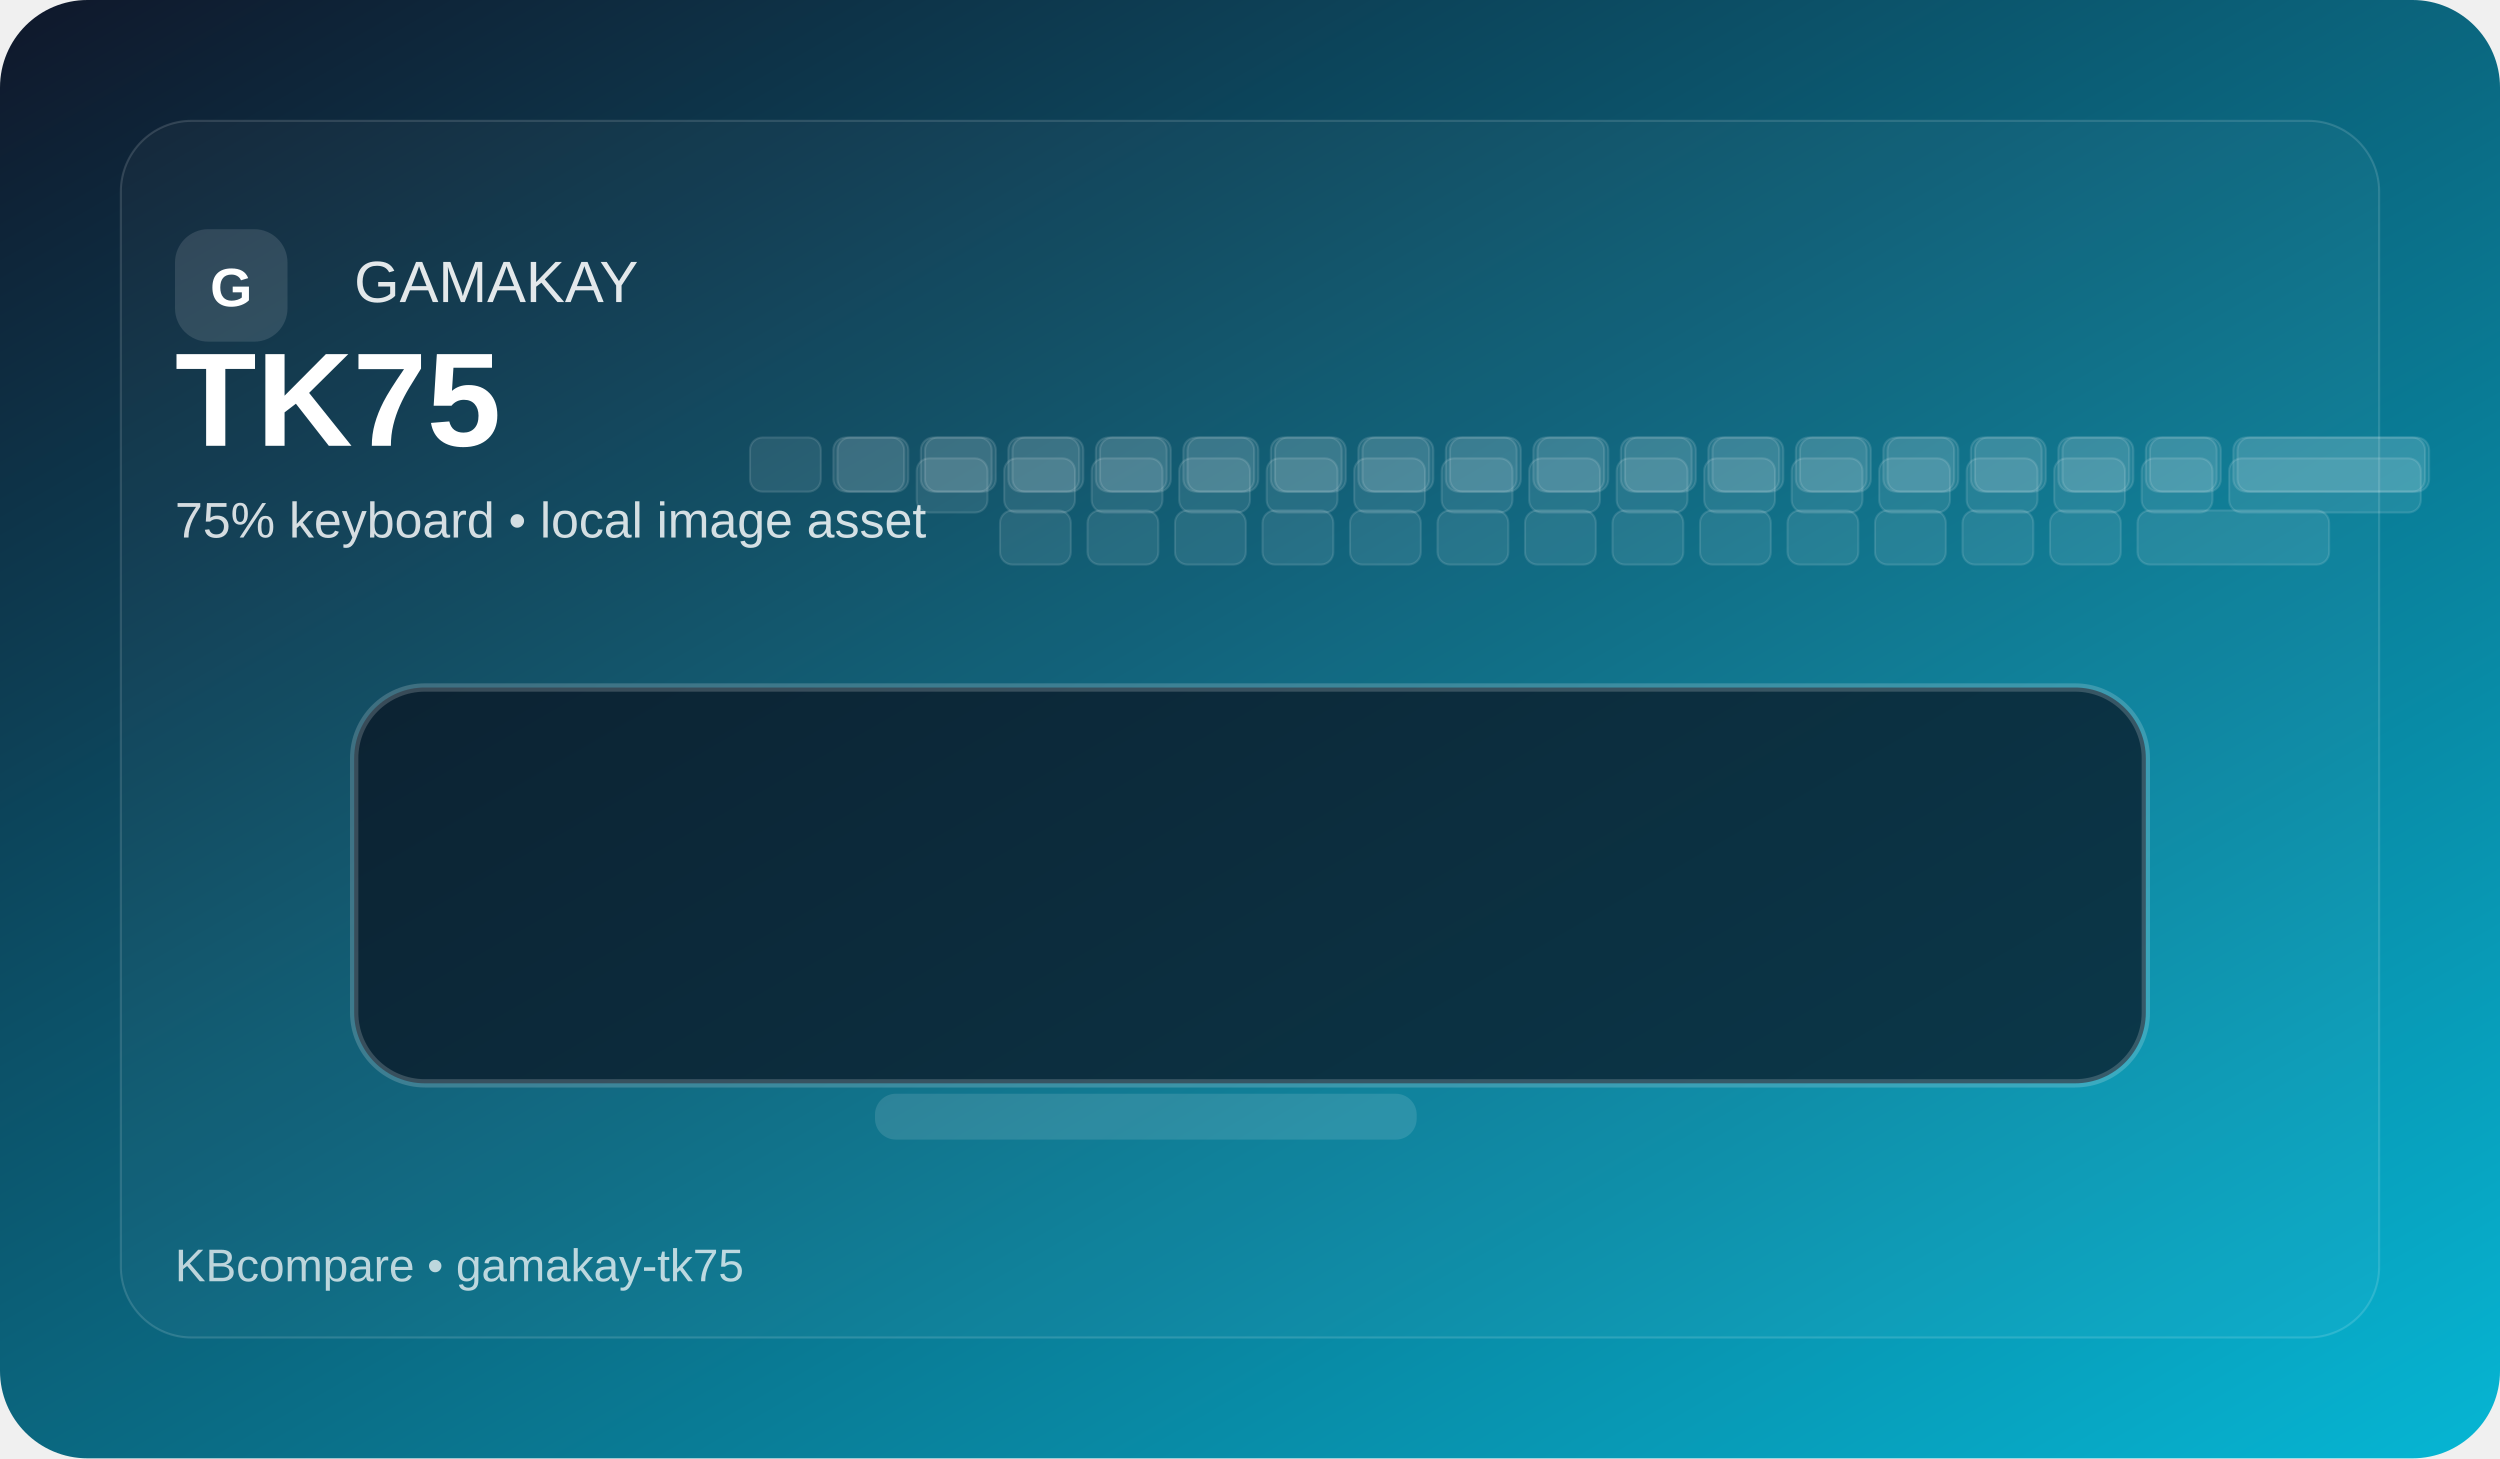
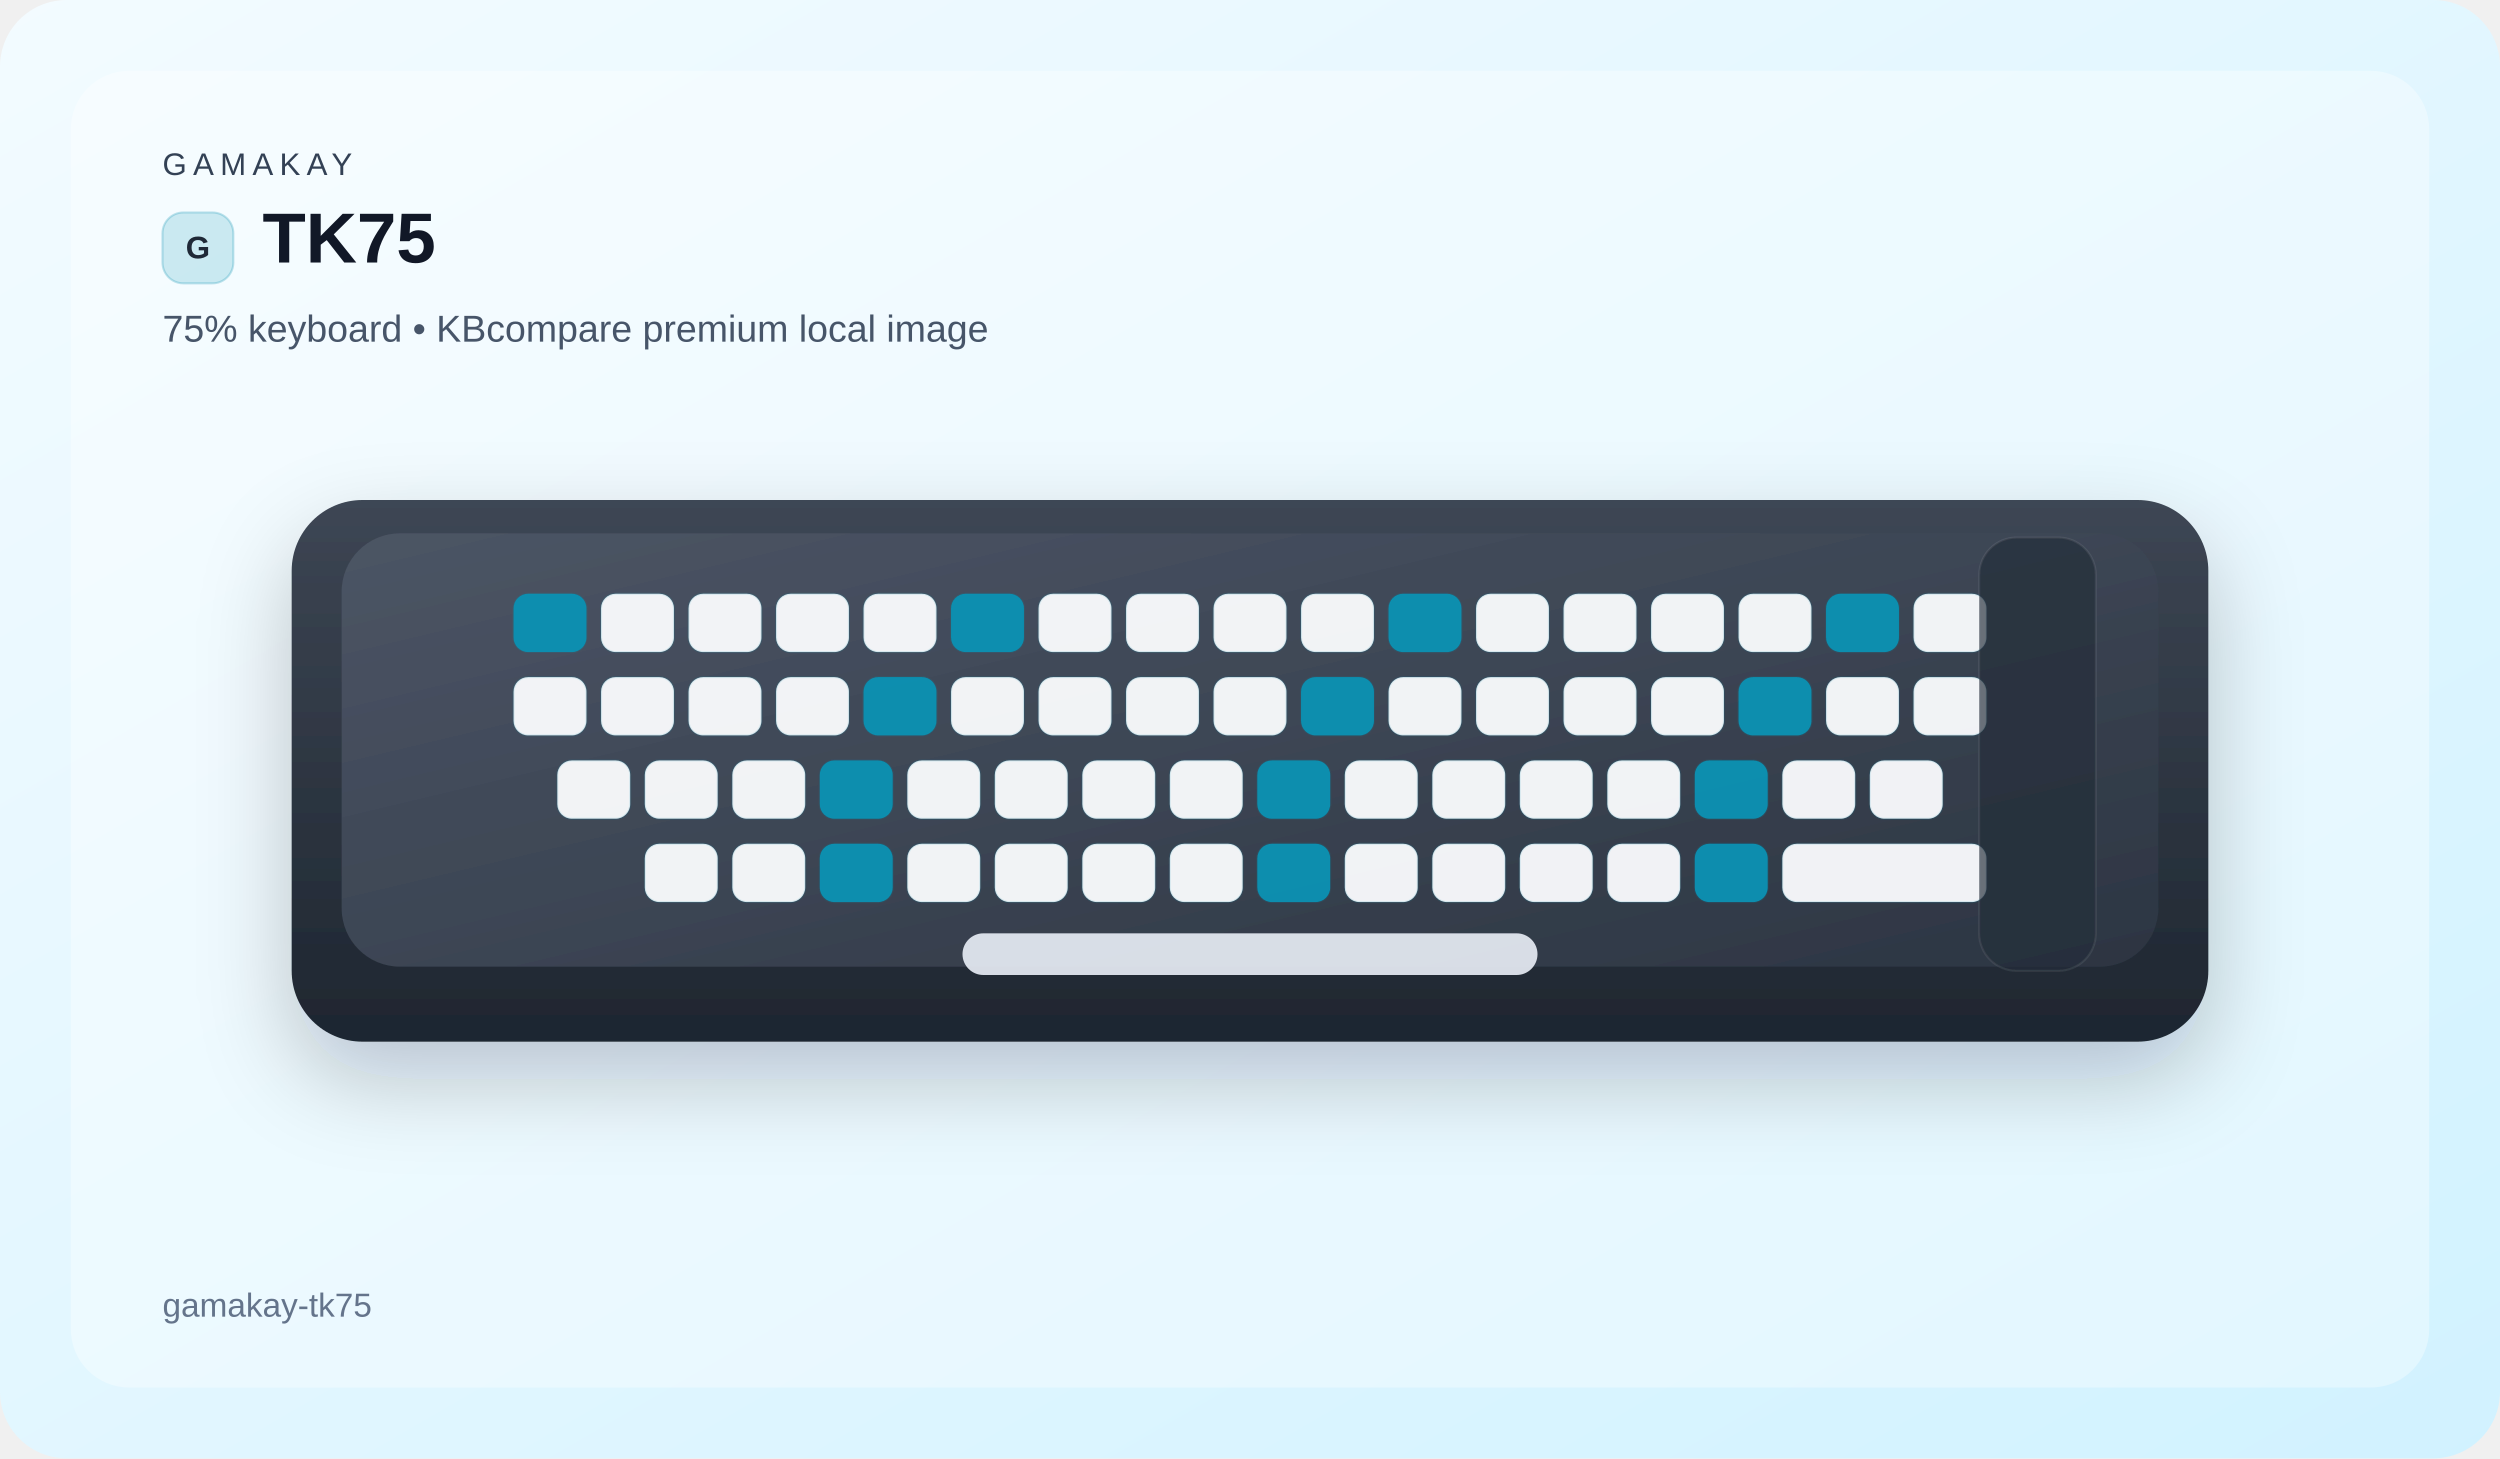
<svg xmlns="http://www.w3.org/2000/svg" width="1200" height="700" viewBox="0 0 1200 700">
  <defs>
-     <linearGradient id="g" x1="0" y1="0" x2="1" y2="1">
-       <stop offset="0%" stop-color="#0f172a" />
-       <stop offset="100%" stop-color="#06b6d4" />
+     <linearGradient id="bg" x1="0" y1="0" x2="1" y2="1">
+       <stop offset="0%" stop-color="#f3fbff" />
+       <stop offset="100%" stop-color="#d1f2ff" />
    </linearGradient>
+     <linearGradient id="body" x1="0" y1="0" x2="0" y2="1">
+       <stop offset="0%" stop-color="#3d4654" />
+       <stop offset="100%" stop-color="#1e2630" />
+     </linearGradient>
+     <linearGradient id="plate" x1="0" y1="0" x2="1" y2="1">
+       <stop offset="0%" stop-color="#4c5565" />
+       <stop offset="100%" stop-color="#2c3542" />
+     </linearGradient>
+     <filter id="shadow" x="-20%" y="-20%" width="140%" height="160%">
+       <feDropShadow dx="0" dy="18" stdDeviation="22" flood-color="#0b1120" flood-opacity="0.22" />
+     </filter>
  </defs>
-   <rect width="1200" height="700" rx="42" fill="url(#g)" />
-   <rect x="58" y="58" width="1084" height="584" rx="34" fill="rgba(255,255,255,0.03)" stroke="rgba(255,255,255,0.14)" />
-   <rect x="84" y="110" width="54" height="54" rx="16" fill="white" fill-opacity="0.12" />
-   <text x="111" y="147" text-anchor="middle" font-size="26" font-family="Arial, sans-serif" font-weight="700" fill="white">G</text>
-   <text x="170" y="145" font-size="28" font-family="Arial, sans-serif" fill="white" opacity="0.88">GAMAKAY</text>
-   <text x="84" y="214" font-size="64" font-family="Arial, sans-serif" font-weight="700" fill="white">TK75</text>
-   <text x="84" y="258" font-size="24" font-family="Arial, sans-serif" fill="white" opacity="0.82">75% keyboard • local image asset</text>
-   <rect x="170" y="330" width="860" height="190" rx="34" fill="#0b1220" fill-opacity="0.72" stroke="rgba(255,255,255,0.18)" stroke-width="4" />
-   <rect x="360" y="210" width="34" height="26" rx="6" fill="white" fill-opacity="0.09" stroke="white" stroke-opacity="0.12" />
-   <rect x="402" y="210" width="34" height="26" rx="6" fill="white" fill-opacity="0.09" stroke="white" stroke-opacity="0.12" />
-   <rect x="444" y="210" width="34" height="26" rx="6" fill="white" fill-opacity="0.09" stroke="white" stroke-opacity="0.12" />
-   <rect x="486" y="210" width="34" height="26" rx="6" fill="white" fill-opacity="0.09" stroke="white" stroke-opacity="0.12" />
-   <rect x="528" y="210" width="34" height="26" rx="6" fill="white" fill-opacity="0.09" stroke="white" stroke-opacity="0.12" />
-   <rect x="570" y="210" width="34" height="26" rx="6" fill="white" fill-opacity="0.09" stroke="white" stroke-opacity="0.12" />
-   <rect x="612" y="210" width="34" height="26" rx="6" fill="white" fill-opacity="0.09" stroke="white" stroke-opacity="0.12" />
-   <rect x="654" y="210" width="34" height="26" rx="6" fill="white" fill-opacity="0.09" stroke="white" stroke-opacity="0.12" />
-   <rect x="696" y="210" width="34" height="26" rx="6" fill="white" fill-opacity="0.09" stroke="white" stroke-opacity="0.12" />
-   <rect x="738" y="210" width="34" height="26" rx="6" fill="white" fill-opacity="0.09" stroke="white" stroke-opacity="0.12" />
-   <rect x="780" y="210" width="34" height="26" rx="6" fill="white" fill-opacity="0.09" stroke="white" stroke-opacity="0.12" />
-   <rect x="822" y="210" width="34" height="26" rx="6" fill="white" fill-opacity="0.09" stroke="white" stroke-opacity="0.12" />
-   <rect x="864" y="210" width="34" height="26" rx="6" fill="white" fill-opacity="0.09" stroke="white" stroke-opacity="0.12" />
-   <rect x="906" y="210" width="34" height="26" rx="6" fill="white" fill-opacity="0.09" stroke="white" stroke-opacity="0.12" />
-   <rect x="948" y="210" width="34" height="26" rx="6" fill="white" fill-opacity="0.09" stroke="white" stroke-opacity="0.12" />
-   <rect x="990" y="210" width="34" height="26" rx="6" fill="white" fill-opacity="0.09" stroke="white" stroke-opacity="0.12" />
-   <rect x="1032" y="210" width="34" height="26" rx="6" fill="white" fill-opacity="0.09" stroke="white" stroke-opacity="0.12" />
-   <rect x="1074" y="210" width="92" height="26" rx="6" fill="white" fill-opacity="0.09" stroke="white" stroke-opacity="0.12" />
-   <rect x="400" y="210" width="34" height="26" rx="6" fill="white" fill-opacity="0.09" stroke="white" stroke-opacity="0.12" />
-   <rect x="442" y="210" width="34" height="26" rx="6" fill="white" fill-opacity="0.09" stroke="white" stroke-opacity="0.12" />
-   <rect x="484" y="210" width="34" height="26" rx="6" fill="white" fill-opacity="0.09" stroke="white" stroke-opacity="0.12" />
-   <rect x="526" y="210" width="34" height="26" rx="6" fill="white" fill-opacity="0.09" stroke="white" stroke-opacity="0.12" />
-   <rect x="568" y="210" width="34" height="26" rx="6" fill="white" fill-opacity="0.09" stroke="white" stroke-opacity="0.12" />
-   <rect x="610" y="210" width="34" height="26" rx="6" fill="white" fill-opacity="0.09" stroke="white" stroke-opacity="0.12" />
-   <rect x="652" y="210" width="34" height="26" rx="6" fill="white" fill-opacity="0.09" stroke="white" stroke-opacity="0.12" />
-   <rect x="694" y="210" width="34" height="26" rx="6" fill="white" fill-opacity="0.09" stroke="white" stroke-opacity="0.12" />
-   <rect x="736" y="210" width="34" height="26" rx="6" fill="white" fill-opacity="0.09" stroke="white" stroke-opacity="0.12" />
-   <rect x="778" y="210" width="34" height="26" rx="6" fill="white" fill-opacity="0.09" stroke="white" stroke-opacity="0.12" />
-   <rect x="820" y="210" width="34" height="26" rx="6" fill="white" fill-opacity="0.09" stroke="white" stroke-opacity="0.12" />
-   <rect x="862" y="210" width="34" height="26" rx="6" fill="white" fill-opacity="0.09" stroke="white" stroke-opacity="0.12" />
-   <rect x="904" y="210" width="34" height="26" rx="6" fill="white" fill-opacity="0.09" stroke="white" stroke-opacity="0.12" />
-   <rect x="946" y="210" width="34" height="26" rx="6" fill="white" fill-opacity="0.09" stroke="white" stroke-opacity="0.12" />
-   <rect x="988" y="210" width="34" height="26" rx="6" fill="white" fill-opacity="0.09" stroke="white" stroke-opacity="0.12" />
-   <rect x="1030" y="210" width="34" height="26" rx="6" fill="white" fill-opacity="0.09" stroke="white" stroke-opacity="0.12" />
-   <rect x="1072" y="210" width="92" height="26" rx="6" fill="white" fill-opacity="0.09" stroke="white" stroke-opacity="0.12" />
-   <rect x="440" y="220" width="34" height="26" rx="6" fill="white" fill-opacity="0.09" stroke="white" stroke-opacity="0.12" />
-   <rect x="482" y="220" width="34" height="26" rx="6" fill="white" fill-opacity="0.09" stroke="white" stroke-opacity="0.12" />
-   <rect x="524" y="220" width="34" height="26" rx="6" fill="white" fill-opacity="0.09" stroke="white" stroke-opacity="0.12" />
-   <rect x="566" y="220" width="34" height="26" rx="6" fill="white" fill-opacity="0.09" stroke="white" stroke-opacity="0.12" />
-   <rect x="608" y="220" width="34" height="26" rx="6" fill="white" fill-opacity="0.09" stroke="white" stroke-opacity="0.12" />
-   <rect x="650" y="220" width="34" height="26" rx="6" fill="white" fill-opacity="0.09" stroke="white" stroke-opacity="0.12" />
-   <rect x="692" y="220" width="34" height="26" rx="6" fill="white" fill-opacity="0.09" stroke="white" stroke-opacity="0.12" />
-   <rect x="734" y="220" width="34" height="26" rx="6" fill="white" fill-opacity="0.09" stroke="white" stroke-opacity="0.12" />
-   <rect x="776" y="220" width="34" height="26" rx="6" fill="white" fill-opacity="0.09" stroke="white" stroke-opacity="0.12" />
-   <rect x="818" y="220" width="34" height="26" rx="6" fill="white" fill-opacity="0.09" stroke="white" stroke-opacity="0.12" />
-   <rect x="860" y="220" width="34" height="26" rx="6" fill="white" fill-opacity="0.09" stroke="white" stroke-opacity="0.12" />
-   <rect x="902" y="220" width="34" height="26" rx="6" fill="white" fill-opacity="0.09" stroke="white" stroke-opacity="0.12" />
-   <rect x="944" y="220" width="34" height="26" rx="6" fill="white" fill-opacity="0.09" stroke="white" stroke-opacity="0.12" />
-   <rect x="986" y="220" width="34" height="26" rx="6" fill="white" fill-opacity="0.09" stroke="white" stroke-opacity="0.12" />
-   <rect x="1028" y="220" width="34" height="26" rx="6" fill="white" fill-opacity="0.09" stroke="white" stroke-opacity="0.12" />
-   <rect x="1070" y="220" width="92" height="26" rx="6" fill="white" fill-opacity="0.09" stroke="white" stroke-opacity="0.12" />
-   <rect x="480" y="245" width="34" height="26" rx="6" fill="white" fill-opacity="0.09" stroke="white" stroke-opacity="0.12" />
-   <rect x="522" y="245" width="34" height="26" rx="6" fill="white" fill-opacity="0.09" stroke="white" stroke-opacity="0.12" />
-   <rect x="564" y="245" width="34" height="26" rx="6" fill="white" fill-opacity="0.09" stroke="white" stroke-opacity="0.12" />
-   <rect x="606" y="245" width="34" height="26" rx="6" fill="white" fill-opacity="0.09" stroke="white" stroke-opacity="0.12" />
-   <rect x="648" y="245" width="34" height="26" rx="6" fill="white" fill-opacity="0.09" stroke="white" stroke-opacity="0.12" />
-   <rect x="690" y="245" width="34" height="26" rx="6" fill="white" fill-opacity="0.09" stroke="white" stroke-opacity="0.12" />
-   <rect x="732" y="245" width="34" height="26" rx="6" fill="white" fill-opacity="0.09" stroke="white" stroke-opacity="0.12" />
-   <rect x="774" y="245" width="34" height="26" rx="6" fill="white" fill-opacity="0.09" stroke="white" stroke-opacity="0.12" />
-   <rect x="816" y="245" width="34" height="26" rx="6" fill="white" fill-opacity="0.09" stroke="white" stroke-opacity="0.12" />
-   <rect x="858" y="245" width="34" height="26" rx="6" fill="white" fill-opacity="0.09" stroke="white" stroke-opacity="0.12" />
-   <rect x="900" y="245" width="34" height="26" rx="6" fill="white" fill-opacity="0.09" stroke="white" stroke-opacity="0.12" />
-   <rect x="942" y="245" width="34" height="26" rx="6" fill="white" fill-opacity="0.09" stroke="white" stroke-opacity="0.12" />
-   <rect x="984" y="245" width="34" height="26" rx="6" fill="white" fill-opacity="0.09" stroke="white" stroke-opacity="0.12" />
-   <rect x="1026" y="245" width="92" height="26" rx="6" fill="white" fill-opacity="0.09" stroke="white" stroke-opacity="0.12" />
-   <rect x="420" y="525" width="260" height="22" rx="10" fill="white" fill-opacity="0.12" />
-   <text x="84" y="615" font-size="22" font-family="Arial, sans-serif" fill="white" opacity="0.72">KBcompare • gamakay-tk75</text>
+   <rect width="1200" height="700" rx="32" fill="url(#bg)" />
+   <rect x="34" y="34" width="1132" height="632" rx="28" fill="white" fill-opacity="0.35" />
+   <text x="78" y="84" font-size="15" font-family="Arial, sans-serif" fill="#334155" letter-spacing="3">GAMAKAY</text>
+   <rect x="78" y="102" width="34" height="34" rx="10" fill="#0891b2" fill-opacity="0.18" stroke="#0891b2" stroke-opacity="0.25" />
+   <text x="95" y="124" text-anchor="middle" font-size="15" font-family="Arial, sans-serif" font-weight="700" fill="#1f2937">G</text>
+   <text x="126" y="126" font-size="34" font-family="Arial, sans-serif" font-weight="700" fill="#111827">TK75</text>
+   <text x="78" y="164" font-size="18" font-family="Arial, sans-serif" fill="#475569">75% keyboard • KBcompare premium local image</text>
+   <g filter="url(#shadow)">
+     <rect x="140" y="240" width="920" height="260" rx="34" fill="url(#body)" />
+     <rect x="164" y="256" width="872" height="208" rx="28" fill="url(#plate)" />
+     <rect x="246.5" y="285" width="35.0" height="28" rx="7" fill="#0891b2" fill-opacity="0.96" stroke="#0891b2" stroke-opacity="0.12" />
+     <rect x="288.5" y="285" width="35.0" height="28" rx="7" fill="#f8fafc" fill-opacity="0.96" stroke="#0891b2" stroke-opacity="0.12" />
+     <rect x="330.5" y="285" width="35.0" height="28" rx="7" fill="#f8fafc" fill-opacity="0.96" stroke="#0891b2" stroke-opacity="0.12" />
+     <rect x="372.5" y="285" width="35.0" height="28" rx="7" fill="#f8fafc" fill-opacity="0.96" stroke="#0891b2" stroke-opacity="0.12" />
+     <rect x="414.5" y="285" width="35.0" height="28" rx="7" fill="#f8fafc" fill-opacity="0.96" stroke="#0891b2" stroke-opacity="0.12" />
+     <rect x="456.5" y="285" width="35.0" height="28" rx="7" fill="#0891b2" fill-opacity="0.96" stroke="#0891b2" stroke-opacity="0.12" />
+     <rect x="498.5" y="285" width="35.0" height="28" rx="7" fill="#f8fafc" fill-opacity="0.96" stroke="#0891b2" stroke-opacity="0.12" />
+     <rect x="540.5" y="285" width="35.0" height="28" rx="7" fill="#f8fafc" fill-opacity="0.96" stroke="#0891b2" stroke-opacity="0.12" />
+     <rect x="582.5" y="285" width="35.0" height="28" rx="7" fill="#f8fafc" fill-opacity="0.96" stroke="#0891b2" stroke-opacity="0.12" />
+     <rect x="624.5" y="285" width="35.0" height="28" rx="7" fill="#f8fafc" fill-opacity="0.96" stroke="#0891b2" stroke-opacity="0.12" />
+     <rect x="666.5" y="285" width="35.0" height="28" rx="7" fill="#0891b2" fill-opacity="0.96" stroke="#0891b2" stroke-opacity="0.12" />
+     <rect x="708.5" y="285" width="35.0" height="28" rx="7" fill="#f8fafc" fill-opacity="0.96" stroke="#0891b2" stroke-opacity="0.12" />
+     <rect x="750.5" y="285" width="35.0" height="28" rx="7" fill="#f8fafc" fill-opacity="0.96" stroke="#0891b2" stroke-opacity="0.12" />
+     <rect x="792.5" y="285" width="35.0" height="28" rx="7" fill="#f8fafc" fill-opacity="0.96" stroke="#0891b2" stroke-opacity="0.12" />
+     <rect x="834.5" y="285" width="35.0" height="28" rx="7" fill="#f8fafc" fill-opacity="0.96" stroke="#0891b2" stroke-opacity="0.12" />
+     <rect x="876.5" y="285" width="35.0" height="28" rx="7" fill="#0891b2" fill-opacity="0.96" stroke="#0891b2" stroke-opacity="0.12" />
+     <rect x="918.5" y="285" width="35.0" height="28" rx="7" fill="#f8fafc" fill-opacity="0.96" stroke="#0891b2" stroke-opacity="0.12" />
+     <rect x="246.5" y="325" width="35.0" height="28" rx="7" fill="#f8fafc" fill-opacity="0.96" stroke="#0891b2" stroke-opacity="0.12" />
+     <rect x="288.5" y="325" width="35.0" height="28" rx="7" fill="#f8fafc" fill-opacity="0.96" stroke="#0891b2" stroke-opacity="0.12" />
+     <rect x="330.5" y="325" width="35.0" height="28" rx="7" fill="#f8fafc" fill-opacity="0.96" stroke="#0891b2" stroke-opacity="0.12" />
+     <rect x="372.5" y="325" width="35.0" height="28" rx="7" fill="#f8fafc" fill-opacity="0.96" stroke="#0891b2" stroke-opacity="0.12" />
+     <rect x="414.5" y="325" width="35.0" height="28" rx="7" fill="#0891b2" fill-opacity="0.96" stroke="#0891b2" stroke-opacity="0.12" />
+     <rect x="456.5" y="325" width="35.0" height="28" rx="7" fill="#f8fafc" fill-opacity="0.96" stroke="#0891b2" stroke-opacity="0.12" />
+     <rect x="498.5" y="325" width="35.0" height="28" rx="7" fill="#f8fafc" fill-opacity="0.96" stroke="#0891b2" stroke-opacity="0.12" />
+     <rect x="540.5" y="325" width="35.0" height="28" rx="7" fill="#f8fafc" fill-opacity="0.96" stroke="#0891b2" stroke-opacity="0.12" />
+     <rect x="582.5" y="325" width="35.0" height="28" rx="7" fill="#f8fafc" fill-opacity="0.96" stroke="#0891b2" stroke-opacity="0.12" />
+     <rect x="624.5" y="325" width="35.0" height="28" rx="7" fill="#0891b2" fill-opacity="0.96" stroke="#0891b2" stroke-opacity="0.12" />
+     <rect x="666.5" y="325" width="35.0" height="28" rx="7" fill="#f8fafc" fill-opacity="0.96" stroke="#0891b2" stroke-opacity="0.12" />
+     <rect x="708.5" y="325" width="35.0" height="28" rx="7" fill="#f8fafc" fill-opacity="0.96" stroke="#0891b2" stroke-opacity="0.12" />
+     <rect x="750.5" y="325" width="35.0" height="28" rx="7" fill="#f8fafc" fill-opacity="0.96" stroke="#0891b2" stroke-opacity="0.12" />
+     <rect x="792.5" y="325" width="35.0" height="28" rx="7" fill="#f8fafc" fill-opacity="0.96" stroke="#0891b2" stroke-opacity="0.12" />
+     <rect x="834.5" y="325" width="35.0" height="28" rx="7" fill="#0891b2" fill-opacity="0.96" stroke="#0891b2" stroke-opacity="0.12" />
+     <rect x="876.5" y="325" width="35.0" height="28" rx="7" fill="#f8fafc" fill-opacity="0.96" stroke="#0891b2" stroke-opacity="0.12" />
+     <rect x="918.5" y="325" width="35.0" height="28" rx="7" fill="#f8fafc" fill-opacity="0.96" stroke="#0891b2" stroke-opacity="0.12" />
+     <rect x="267.5" y="365" width="35.0" height="28" rx="7" fill="#f8fafc" fill-opacity="0.96" stroke="#0891b2" stroke-opacity="0.12" />
+     <rect x="309.5" y="365" width="35.0" height="28" rx="7" fill="#f8fafc" fill-opacity="0.96" stroke="#0891b2" stroke-opacity="0.12" />
+     <rect x="351.5" y="365" width="35.0" height="28" rx="7" fill="#f8fafc" fill-opacity="0.96" stroke="#0891b2" stroke-opacity="0.12" />
+     <rect x="393.5" y="365" width="35.0" height="28" rx="7" fill="#0891b2" fill-opacity="0.96" stroke="#0891b2" stroke-opacity="0.12" />
+     <rect x="435.5" y="365" width="35.0" height="28" rx="7" fill="#f8fafc" fill-opacity="0.96" stroke="#0891b2" stroke-opacity="0.12" />
+     <rect x="477.5" y="365" width="35.0" height="28" rx="7" fill="#f8fafc" fill-opacity="0.96" stroke="#0891b2" stroke-opacity="0.12" />
+     <rect x="519.5" y="365" width="35.0" height="28" rx="7" fill="#f8fafc" fill-opacity="0.96" stroke="#0891b2" stroke-opacity="0.12" />
+     <rect x="561.5" y="365" width="35.0" height="28" rx="7" fill="#f8fafc" fill-opacity="0.96" stroke="#0891b2" stroke-opacity="0.12" />
+     <rect x="603.5" y="365" width="35.0" height="28" rx="7" fill="#0891b2" fill-opacity="0.96" stroke="#0891b2" stroke-opacity="0.12" />
+     <rect x="645.5" y="365" width="35.0" height="28" rx="7" fill="#f8fafc" fill-opacity="0.96" stroke="#0891b2" stroke-opacity="0.12" />
+     <rect x="687.5" y="365" width="35.0" height="28" rx="7" fill="#f8fafc" fill-opacity="0.96" stroke="#0891b2" stroke-opacity="0.12" />
+     <rect x="729.5" y="365" width="35.0" height="28" rx="7" fill="#f8fafc" fill-opacity="0.96" stroke="#0891b2" stroke-opacity="0.12" />
+     <rect x="771.5" y="365" width="35.0" height="28" rx="7" fill="#f8fafc" fill-opacity="0.96" stroke="#0891b2" stroke-opacity="0.12" />
+     <rect x="813.5" y="365" width="35.0" height="28" rx="7" fill="#0891b2" fill-opacity="0.96" stroke="#0891b2" stroke-opacity="0.12" />
+     <rect x="855.5" y="365" width="35.0" height="28" rx="7" fill="#f8fafc" fill-opacity="0.96" stroke="#0891b2" stroke-opacity="0.12" />
+     <rect x="897.5" y="365" width="35.0" height="28" rx="7" fill="#f8fafc" fill-opacity="0.96" stroke="#0891b2" stroke-opacity="0.12" />
+     <rect x="309.5" y="405" width="35.0" height="28" rx="7" fill="#f8fafc" fill-opacity="0.96" stroke="#0891b2" stroke-opacity="0.12" />
+     <rect x="351.5" y="405" width="35.0" height="28" rx="7" fill="#f8fafc" fill-opacity="0.96" stroke="#0891b2" stroke-opacity="0.12" />
+     <rect x="393.5" y="405" width="35.0" height="28" rx="7" fill="#0891b2" fill-opacity="0.96" stroke="#0891b2" stroke-opacity="0.12" />
+     <rect x="435.5" y="405" width="35.0" height="28" rx="7" fill="#f8fafc" fill-opacity="0.96" stroke="#0891b2" stroke-opacity="0.12" />
+     <rect x="477.5" y="405" width="35.0" height="28" rx="7" fill="#f8fafc" fill-opacity="0.96" stroke="#0891b2" stroke-opacity="0.12" />
+     <rect x="519.5" y="405" width="35.0" height="28" rx="7" fill="#f8fafc" fill-opacity="0.96" stroke="#0891b2" stroke-opacity="0.12" />
+     <rect x="561.5" y="405" width="35.0" height="28" rx="7" fill="#f8fafc" fill-opacity="0.96" stroke="#0891b2" stroke-opacity="0.12" />
+     <rect x="603.5" y="405" width="35.0" height="28" rx="7" fill="#0891b2" fill-opacity="0.96" stroke="#0891b2" stroke-opacity="0.12" />
+     <rect x="645.5" y="405" width="35.0" height="28" rx="7" fill="#f8fafc" fill-opacity="0.96" stroke="#0891b2" stroke-opacity="0.12" />
+     <rect x="687.5" y="405" width="35.0" height="28" rx="7" fill="#f8fafc" fill-opacity="0.96" stroke="#0891b2" stroke-opacity="0.12" />
+     <rect x="729.5" y="405" width="35.0" height="28" rx="7" fill="#f8fafc" fill-opacity="0.96" stroke="#0891b2" stroke-opacity="0.12" />
+     <rect x="771.5" y="405" width="35.0" height="28" rx="7" fill="#f8fafc" fill-opacity="0.96" stroke="#0891b2" stroke-opacity="0.12" />
+     <rect x="813.5" y="405" width="35.0" height="28" rx="7" fill="#0891b2" fill-opacity="0.96" stroke="#0891b2" stroke-opacity="0.12" />
+     <rect x="855.5" y="405" width="98.0" height="28" rx="7" fill="#f8fafc" fill-opacity="0.96" stroke="#0891b2" stroke-opacity="0.12" />
+     <rect x="462.0" y="448" width="276.0" height="20" rx="10" fill="#e2e8f0" fill-opacity="0.94" />
+     <rect x="950.0" y="258" width="56" height="208" rx="18" fill="#232c38" fill-opacity="0.66" stroke="white" stroke-opacity="0.08" />
+   </g>
+   <text x="78" y="632" font-size="16" font-family="Arial, sans-serif" fill="#64748b">gamakay-tk75</text>
</svg>
